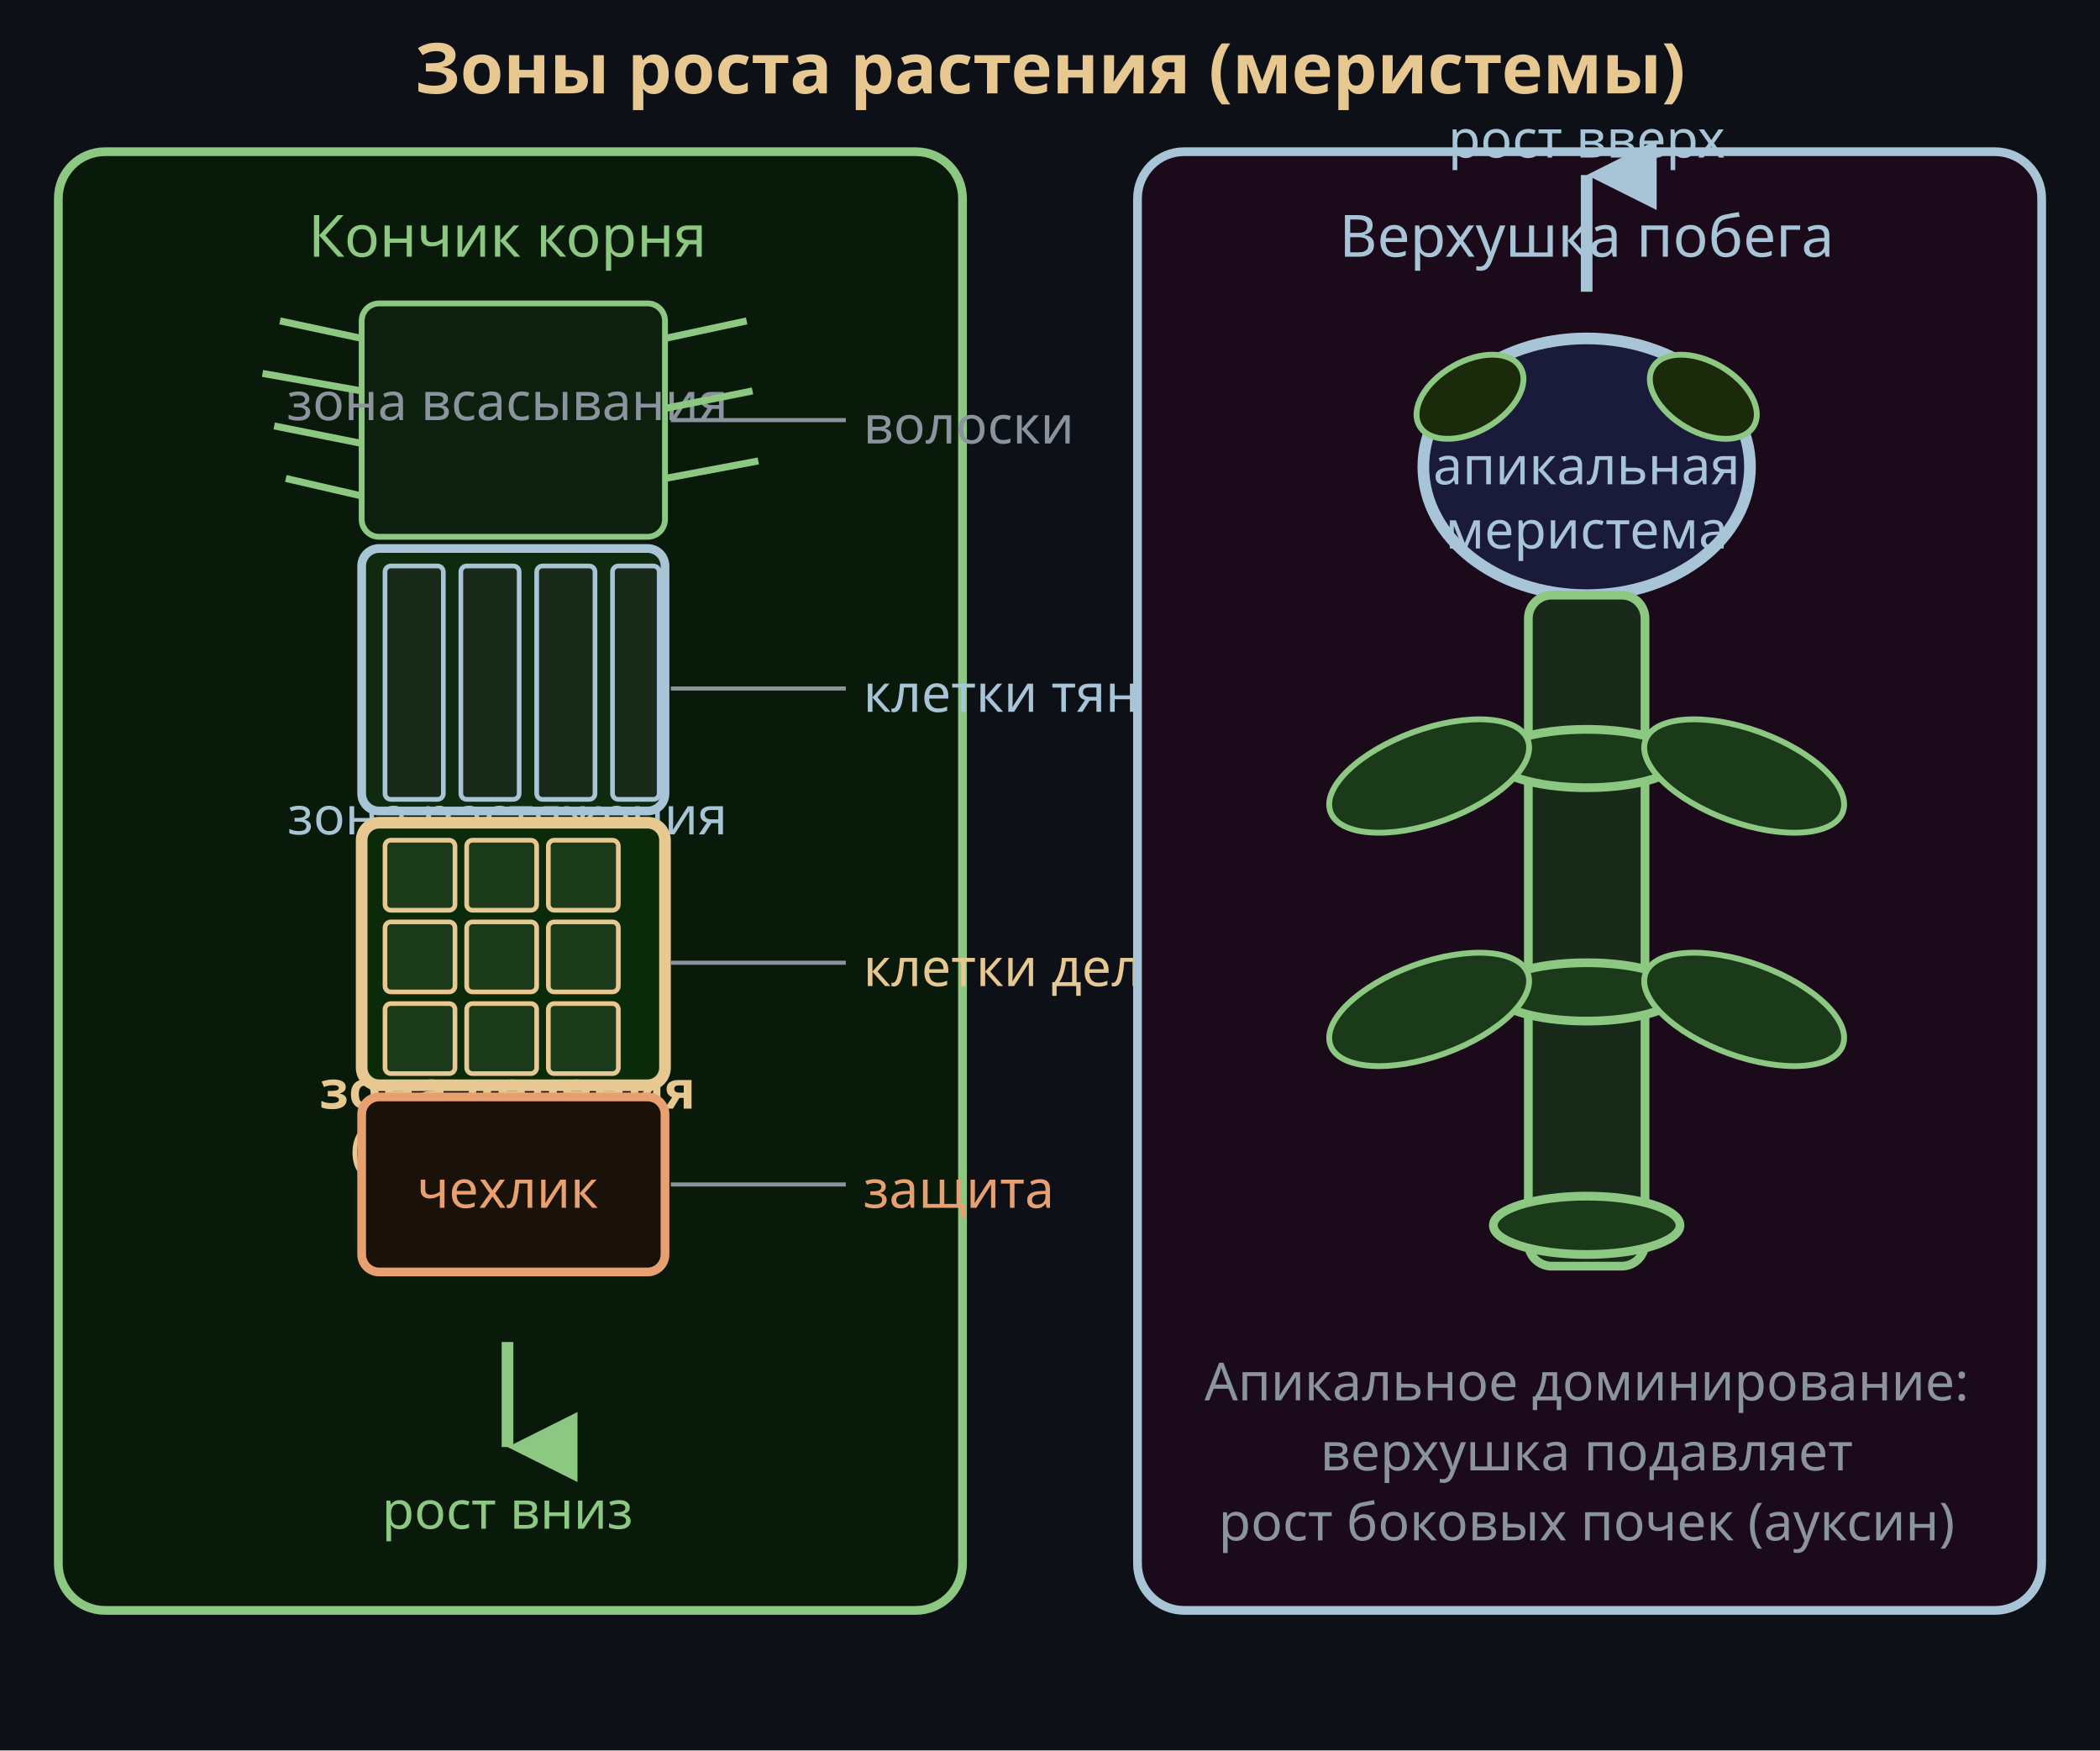
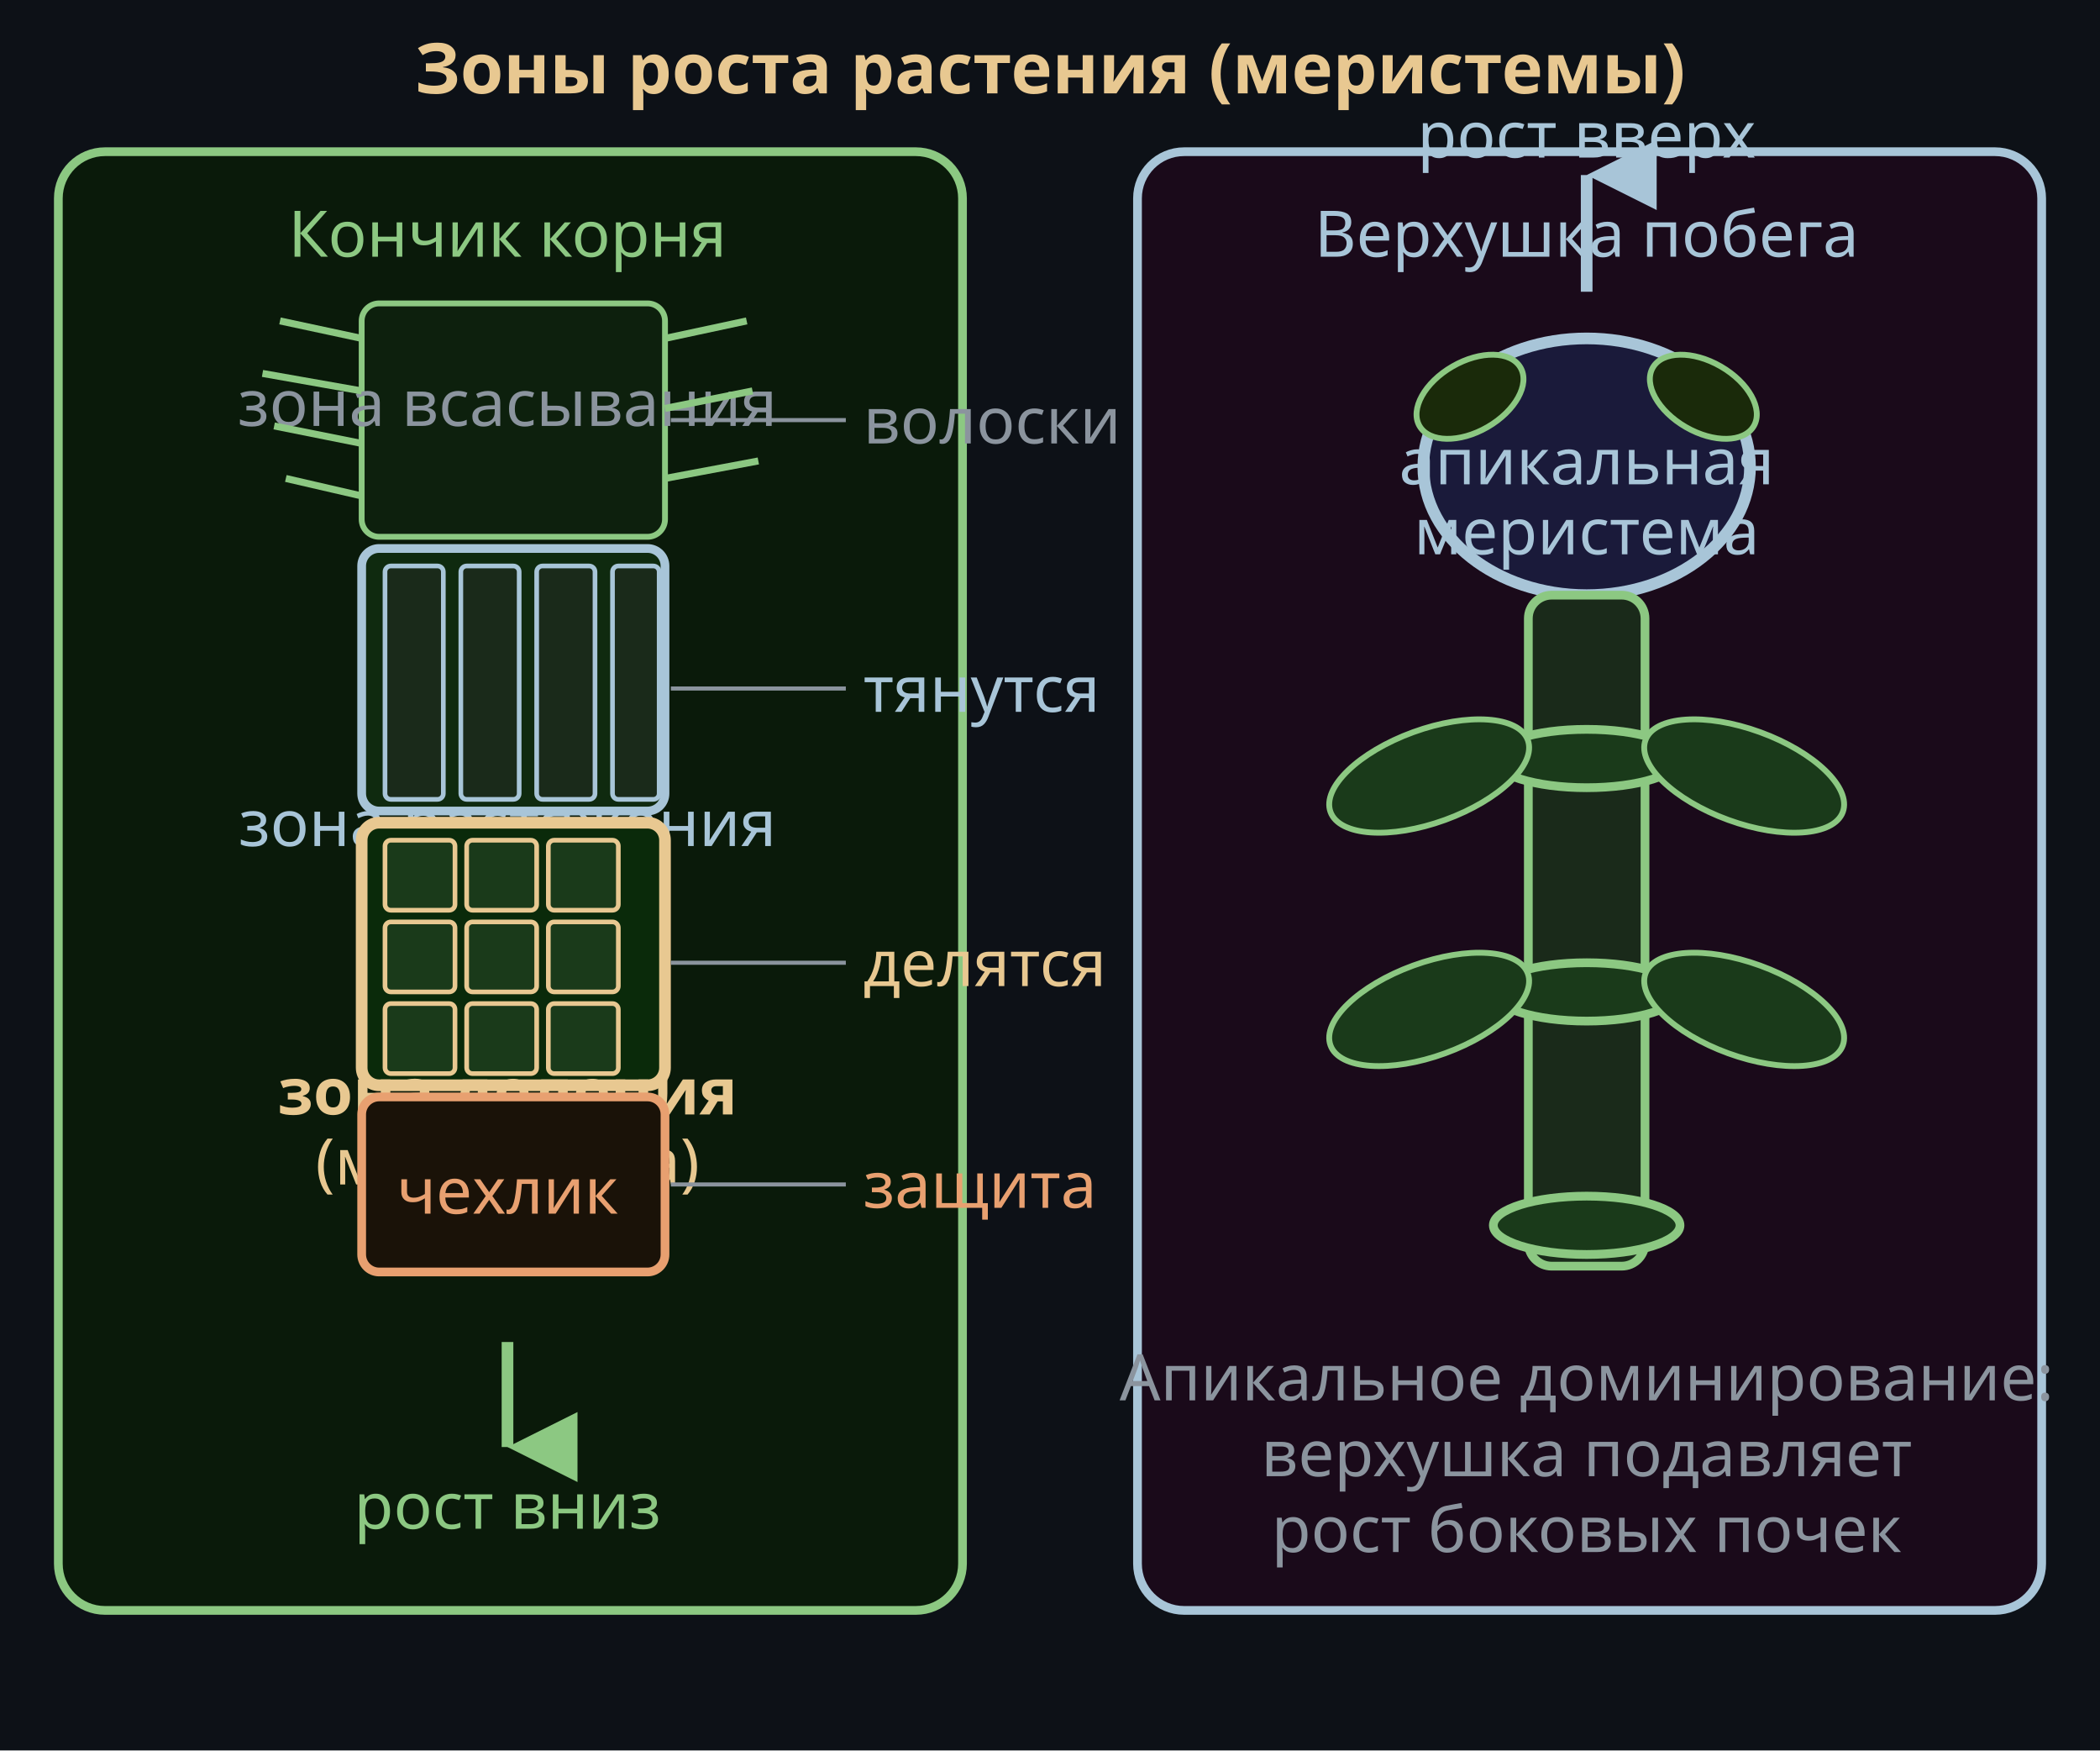
<svg xmlns="http://www.w3.org/2000/svg" viewBox="0 0 360 300" font-family="system-ui,sans-serif">
  <rect width="360" height="300" fill="#0d1117" />
-   <text x="180" y="16" text-anchor="middle" font-size="12" fill="#e8c891" font-weight="600">Зоны роста растения (меристемы)</text>
+   <text x="180" y="16" text-anchor="middle" font-size="12" fill="#e8c891" font-weight="600" textLength="340" lengthAdjust="spacing">Зоны роста растения (меристемы)</text>
  <rect x="10" y="26" width="155" height="250" rx="8" fill="#0a1a0a" stroke="#8cc882" stroke-width="1.5" />
-   <text x="87" y="44" text-anchor="middle" font-size="10" fill="#8cc882">Кончик корня</text>
+   <text x="87" y="44" text-anchor="middle" font-size="11" fill="#8cc882">Кончик корня</text>
  <rect x="62" y="52" width="52" height="40" rx="3" fill="#0d200d" stroke="#8cc882" stroke-width="1" />
-   <text x="87" y="72" text-anchor="middle" font-size="9" fill="#8b949e">зона всасывания</text>
+   <text x="87" y="73" text-anchor="middle" font-size="11" fill="#8b949e">зона всасывания</text>
  <line x1="62" y1="58" x2="48" y2="55" stroke="#8cc882" stroke-width="1.2" />
  <line x1="62" y1="67" x2="45" y2="64" stroke="#8cc882" stroke-width="1.2" />
  <line x1="62" y1="76" x2="47" y2="73" stroke="#8cc882" stroke-width="1.2" />
  <line x1="62" y1="85" x2="49" y2="82" stroke="#8cc882" stroke-width="1.2" />
  <line x1="114" y1="58" x2="128" y2="55" stroke="#8cc882" stroke-width="1.2" />
  <line x1="114" y1="70" x2="129" y2="67" stroke="#8cc882" stroke-width="1.2" />
  <line x1="114" y1="82" x2="130" y2="79" stroke="#8cc882" stroke-width="1.2" />
  <rect x="62" y="94" width="52" height="45" rx="3" fill="#0f2a0f" stroke="#a8c5d8" stroke-width="1.5" />
  <g fill="#1a2a1a" stroke="#a8c5d8" stroke-width="0.8">
    <rect x="66" y="97" width="10" height="40" rx="1" />
    <rect x="79" y="97" width="10" height="40" rx="1" />
    <rect x="92" y="97" width="10" height="40" rx="1" />
    <rect x="105" y="97" width="8" height="40" rx="1" />
  </g>
-   <text x="87" y="143" text-anchor="middle" font-size="9" fill="#a8c5d8">зона растяжения</text>
+   <text x="87" y="145" text-anchor="middle" font-size="11" fill="#a8c5d8">зона растяжения</text>
  <rect x="62" y="141" width="52" height="45" rx="3" fill="#0a2a0a" stroke="#e8c891" stroke-width="2" />
  <g fill="#1a3a1a" stroke="#e8c891" stroke-width="0.8">
    <rect x="66" y="144" width="12" height="12" rx="1" />
    <rect x="80" y="144" width="12" height="12" rx="1" />
    <rect x="94" y="144" width="12" height="12" rx="1" />
    <rect x="66" y="158" width="12" height="12" rx="1" />
    <rect x="80" y="158" width="12" height="12" rx="1" />
    <rect x="94" y="158" width="12" height="12" rx="1" />
    <rect x="66" y="172" width="12" height="12" rx="1" />
    <rect x="80" y="172" width="12" height="12" rx="1" />
    <rect x="94" y="172" width="12" height="12" rx="1" />
  </g>
-   <text x="87" y="190" text-anchor="middle" font-size="9" fill="#e8c891" font-weight="600">зона деления</text>
-   <text x="87" y="200" text-anchor="middle" font-size="9" fill="#e8c891">(меристема)</text>
+   <text x="87" y="191" text-anchor="middle" font-size="11" fill="#e8c891" font-weight="600">зона деления</text>
+   <text x="87" y="203" text-anchor="middle" font-size="11" fill="#e8c891">(меристема)</text>
  <rect x="62" y="188" width="52" height="30" rx="3" fill="#1a1208" stroke="#e8a070" stroke-width="1.5" />
-   <text x="87" y="207" text-anchor="middle" font-size="9" fill="#e8a070">чехлик</text>
+   <text x="87" y="208" text-anchor="middle" font-size="11" fill="#e8a070">чехлик</text>
  <line x1="115" y1="72" x2="145" y2="72" stroke="#8b949e" stroke-width="0.7" />
-   <text x="148" y="76" font-size="9" fill="#8b949e">волоски</text>
+   <text x="148" y="76" font-size="11" fill="#8b949e">волоски</text>
  <line x1="115" y1="118" x2="145" y2="118" stroke="#8b949e" stroke-width="0.7" />
-   <text x="148" y="122" font-size="9" fill="#a8c5d8">клетки тянутся</text>
+   <text x="148" y="122" font-size="11" fill="#a8c5d8">тянутся</text>
  <line x1="115" y1="165" x2="145" y2="165" stroke="#8b949e" stroke-width="0.7" />
-   <text x="148" y="169" font-size="9" fill="#e8c891">клетки делятся</text>
+   <text x="148" y="169" font-size="11" fill="#e8c891">делятся</text>
  <line x1="115" y1="203" x2="145" y2="203" stroke="#8b949e" stroke-width="0.7" />
-   <text x="148" y="207" font-size="9" fill="#e8a070">защита</text>
+   <text x="148" y="207" font-size="11" fill="#e8a070">защита</text>
  <path d="M87,230 L87,248" stroke="#8cc882" stroke-width="2" marker-end="url(#ga)" />
-   <text x="87" y="262" text-anchor="middle" font-size="9" fill="#8cc882">рост вниз</text>
+   <text x="87" y="262" text-anchor="middle" font-size="11" fill="#8cc882">рост вниз</text>
  <rect x="195" y="26" width="155" height="250" rx="8" fill="#1a0a1a" stroke="#a8c5d8" stroke-width="1.5" />
-   <text x="272" y="44" text-anchor="middle" font-size="10" fill="#a8c5d8">Верхушка побега</text>
+   <text x="272" y="44" text-anchor="middle" font-size="11" fill="#a8c5d8">Верхушка побега</text>
  <ellipse cx="272" cy="80" rx="28" ry="22" fill="#1a1a3a" stroke="#a8c5d8" stroke-width="2" />
-   <text x="272" y="83" text-anchor="middle" font-size="9" fill="#a8c5d8">апикальная</text>
-   <text x="272" y="94" text-anchor="middle" font-size="9" fill="#a8c5d8">меристема</text>
+   <text x="272" y="83" text-anchor="middle" font-size="11" fill="#a8c5d8">апикальная</text>
+   <text x="272" y="95" text-anchor="middle" font-size="11" fill="#a8c5d8">меристема</text>
  <ellipse cx="252" cy="68" rx="10" ry="6" fill="#1a2a0a" stroke="#8cc882" stroke-width="1" transform="rotate(-30,252,68)" />
  <ellipse cx="292" cy="68" rx="10" ry="6" fill="#1a2a0a" stroke="#8cc882" stroke-width="1" transform="rotate(30,292,68)" />
  <rect x="262" y="102" width="20" height="115" rx="4" fill="#1a2a1a" stroke="#8cc882" stroke-width="1.5" />
  <ellipse cx="272" cy="130" rx="16" ry="5" fill="#1a3a1a" stroke="#8cc882" stroke-width="1.5" />
  <ellipse cx="272" cy="170" rx="16" ry="5" fill="#1a3a1a" stroke="#8cc882" stroke-width="1.5" />
  <ellipse cx="272" cy="210" rx="16" ry="5" fill="#1a3a1a" stroke="#8cc882" stroke-width="1.5" />
  <ellipse cx="245" cy="133" rx="18" ry="8" fill="#1a3a1a" stroke="#8cc882" stroke-width="1" transform="rotate(-20,245,133)" />
  <ellipse cx="299" cy="133" rx="18" ry="8" fill="#1a3a1a" stroke="#8cc882" stroke-width="1" transform="rotate(20,299,133)" />
  <ellipse cx="245" cy="173" rx="18" ry="8" fill="#1a3a1a" stroke="#8cc882" stroke-width="1" transform="rotate(-20,245,173)" />
  <ellipse cx="299" cy="173" rx="18" ry="8" fill="#1a3a1a" stroke="#8cc882" stroke-width="1" transform="rotate(20,299,173)" />
  <path d="M272,50 L272,30" stroke="#a8c5d8" stroke-width="2" marker-end="url(#ga2)" />
-   <text x="272" y="27" text-anchor="middle" font-size="9" fill="#a8c5d8">рост вверх</text>
-   <text x="272" y="240" text-anchor="middle" font-size="9" fill="#8b949e">Апикальное доминирование:</text>
-   <text x="272" y="252" text-anchor="middle" font-size="9" fill="#8b949e">верхушка подавляет</text>
-   <text x="272" y="264" text-anchor="middle" font-size="9" fill="#8b949e">рост боковых почек (ауксин)</text>
+   <text x="272" y="27" text-anchor="middle" font-size="11" fill="#a8c5d8">рост вверх</text>
+   <text x="272" y="240" text-anchor="middle" font-size="11" fill="#8b949e">Апикальное доминирование:</text>
+   <text x="272" y="253" text-anchor="middle" font-size="11" fill="#8b949e">верхушка подавляет</text>
+   <text x="272" y="266" text-anchor="middle" font-size="11" fill="#8b949e">рост боковых почек</text>
  <defs>
    <marker id="ga" markerWidth="6" markerHeight="6" refX="3" refY="6" orient="auto">
      <path d="M0,0 L3,6 L6,0Z" fill="#8cc882" />
    </marker>
    <marker id="ga2" markerWidth="6" markerHeight="6" refX="3" refY="0" orient="auto">
      <path d="M0,6 L3,0 L6,6Z" fill="#a8c5d8" />
    </marker>
  </defs>
</svg>
